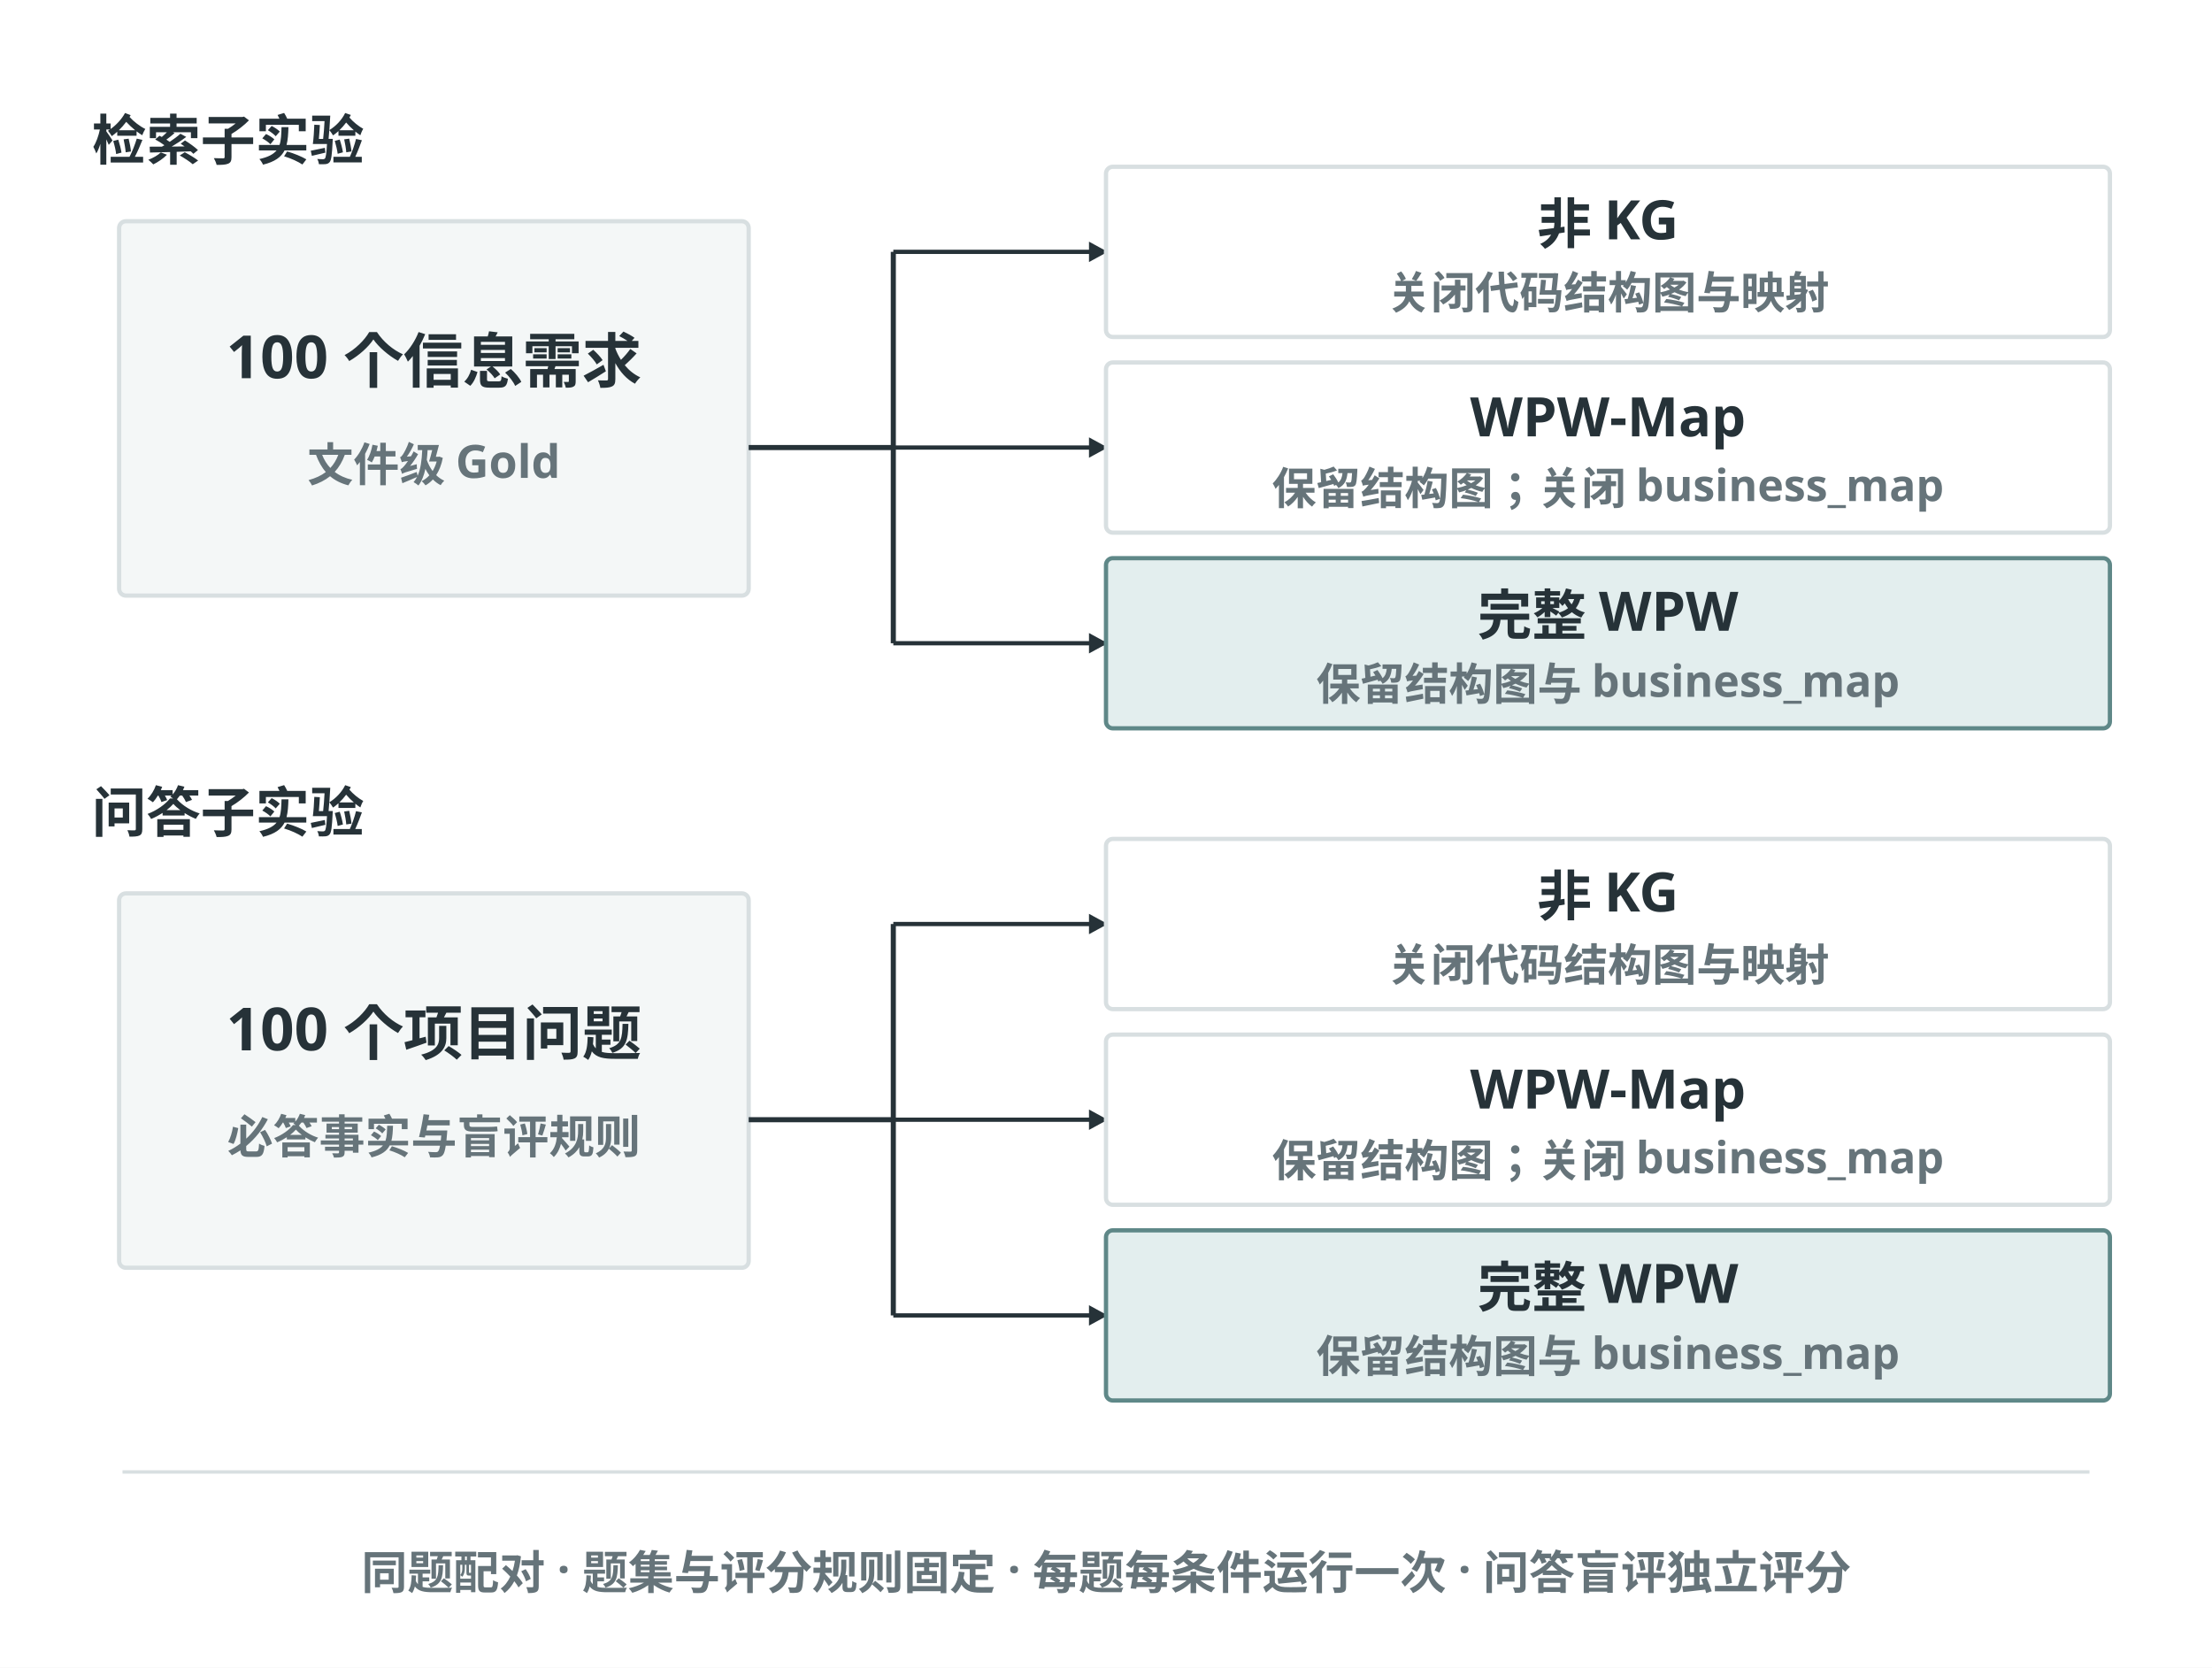
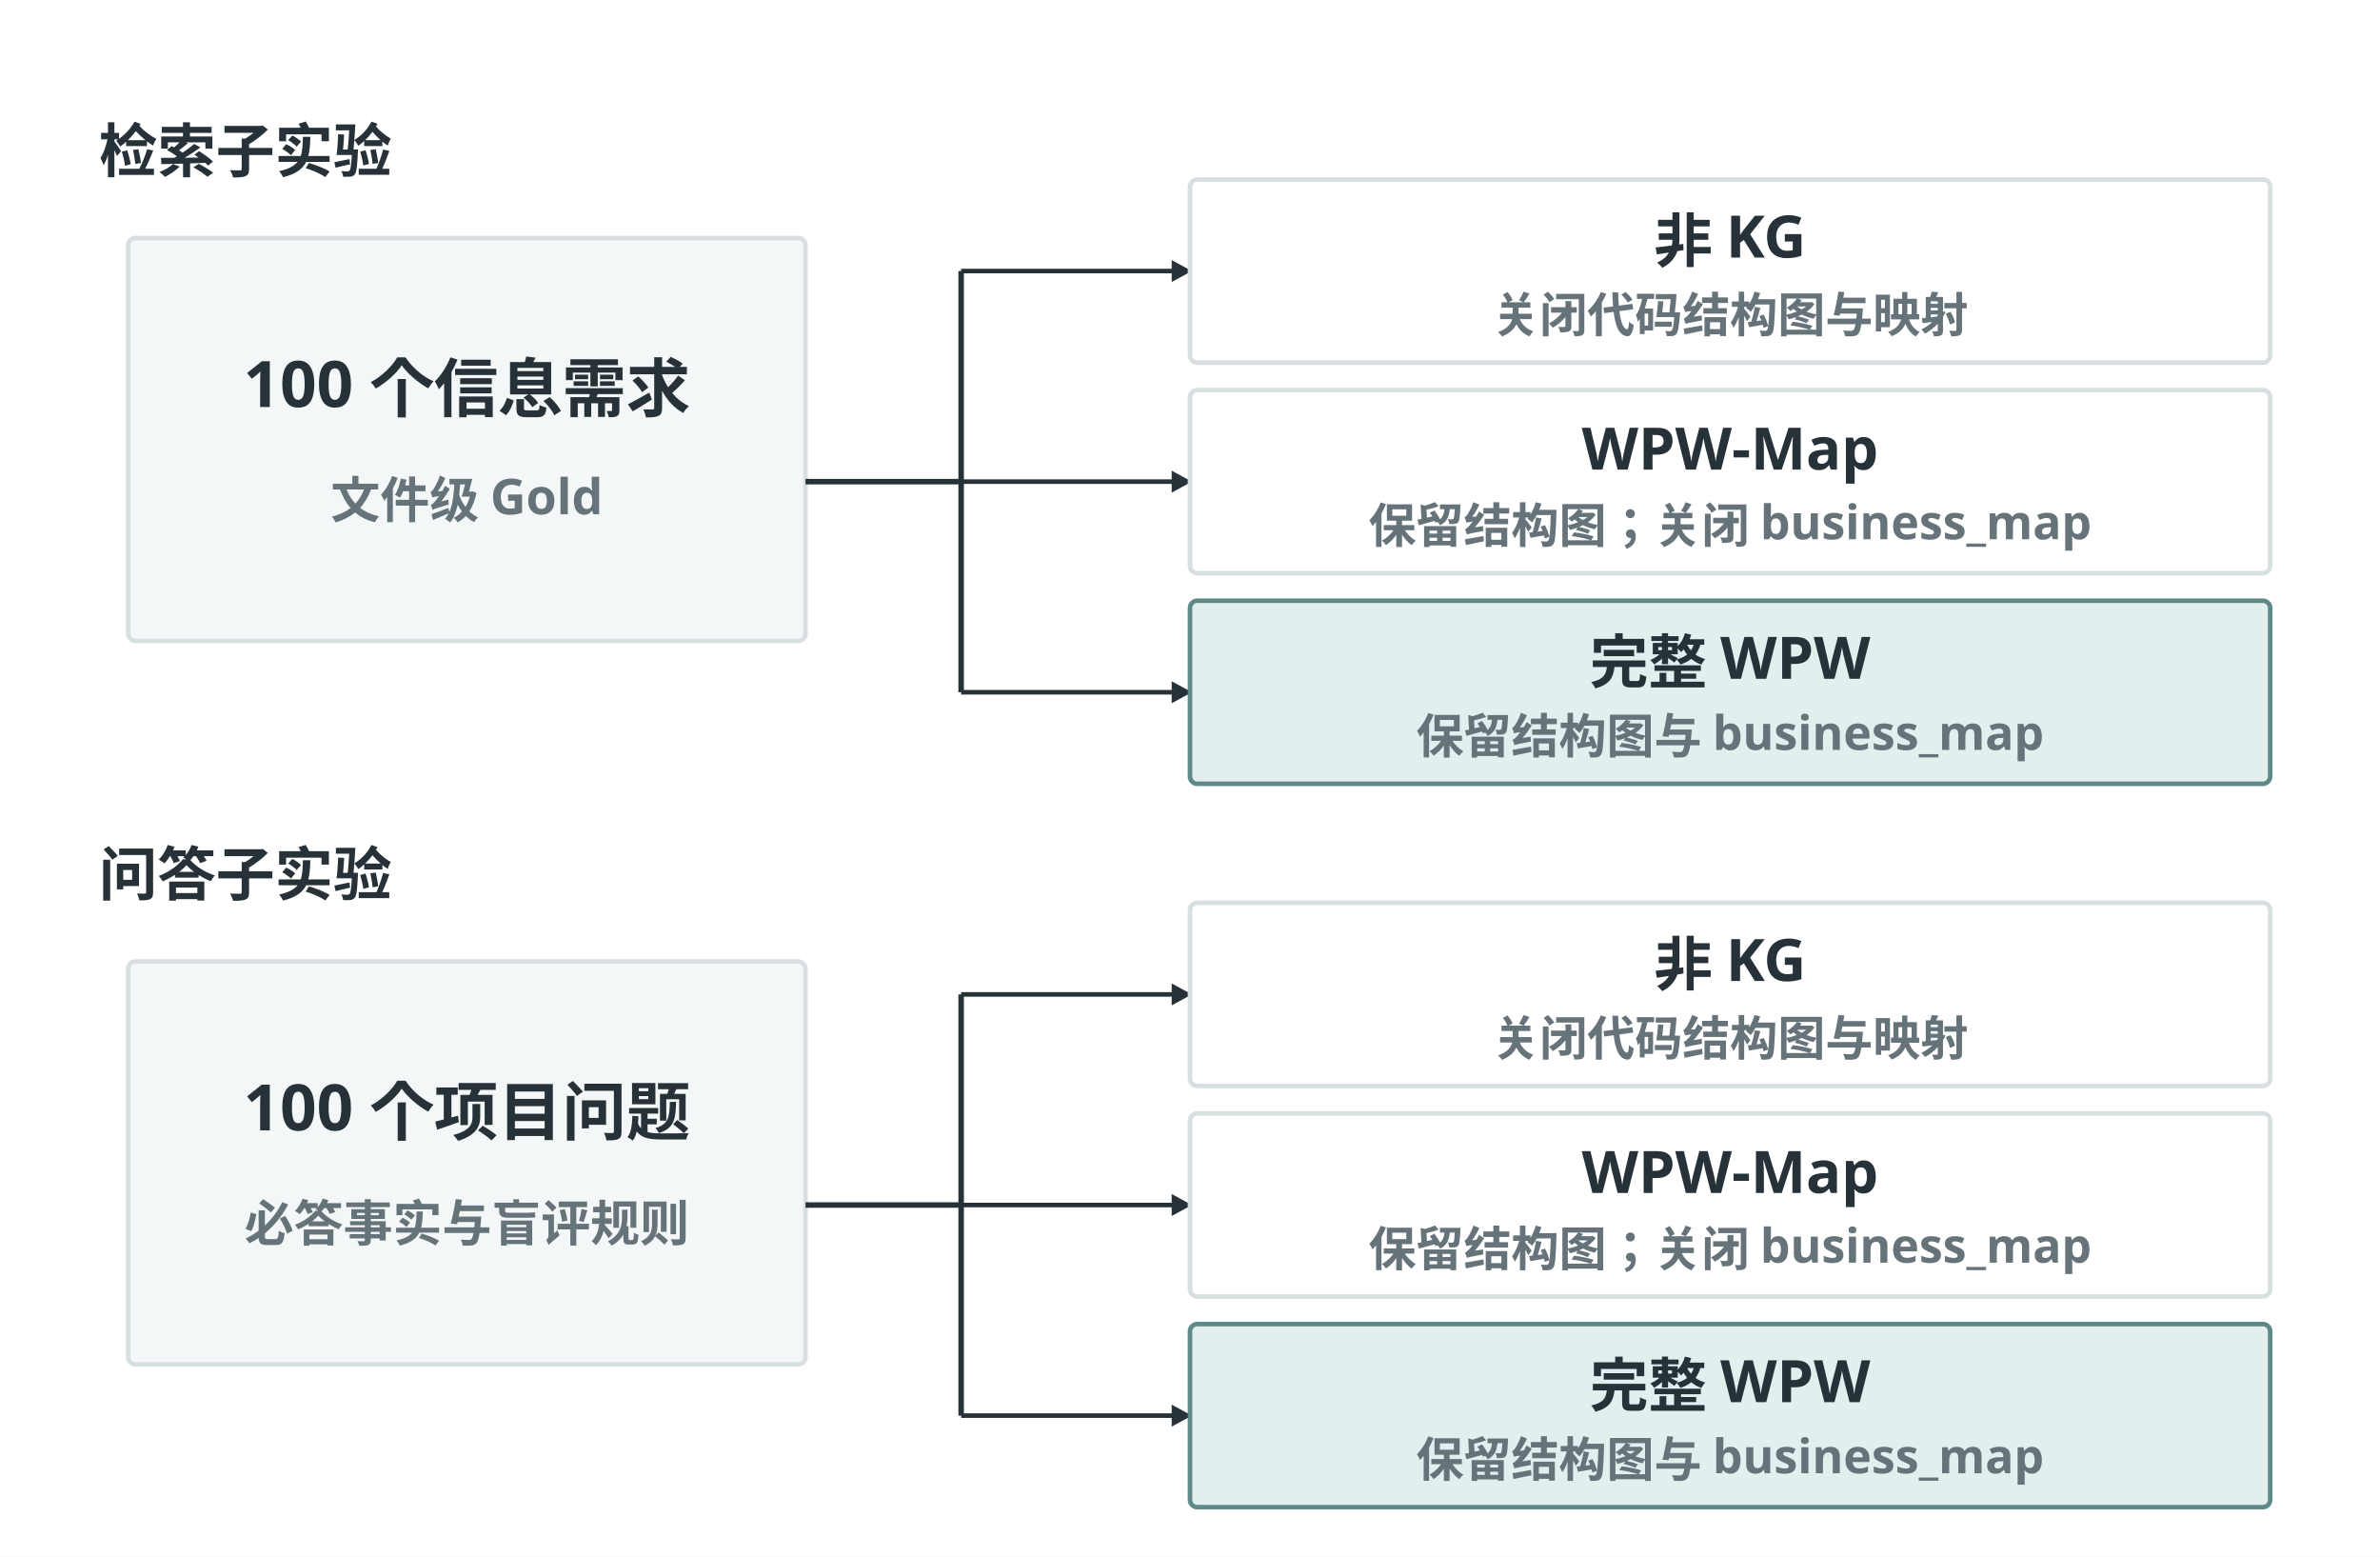
- <svg xmlns="http://www.w3.org/2000/svg" width="1300" height="980" viewBox="0 0 1300 980" role="img">
+ <svg xmlns="http://www.w3.org/2000/svg" width="1300" height="850" viewBox="0 0 1300 850" role="img">
  <defs>
    <marker id="arrow" markerWidth="12" markerHeight="12" refX="10" refY="6" orient="auto" markerUnits="userSpaceOnUse">
      <path d="M0 0 L11 6 L0 12 Z" fill="#263238" />
    </marker>
    <style>text{font-family:'Microsoft YaHei','SimHei',sans-serif} .muted{fill:#66747a} .small{font-size:23px} .label{font-size:29px} .main{font-size:36px;font-weight:600} .value{font-size:42px;font-weight:600}</style>
  </defs>
  <rect width="100%" height="100%" fill="#fff" />
  <text x="54" y="80" text-anchor="start" dominant-baseline="central" font-size="32" font-weight="700" fill="#263238" style="font-family:'Microsoft YaHei','SimHei',sans-serif">
    <tspan x="54" dy="0">检索子实验</tspan>
  </text>
  <rect x="70" y="130" width="370" height="220" rx="4" fill="#f4f7f7" stroke="#d8dfe1" stroke-width="2.5" />
  <text x="255" y="208" text-anchor="middle" dominant-baseline="central" font-size="35" font-weight="700" fill="#263238" style="font-family:'Microsoft YaHei','SimHei',sans-serif">
    <tspan x="255" dy="0">100 个信息需求</tspan>
  </text>
  <text x="255" y="271" text-anchor="middle" dominant-baseline="central" font-size="27" font-weight="600" fill="#66747a" style="font-family:'Microsoft YaHei','SimHei',sans-serif">
    <tspan x="255" dy="0">文件级 Gold</tspan>
  </text>
  <line x1="440" y1="263" x2="525" y2="263" stroke="#263238" stroke-width="3" />
  <line x1="525" y1="148" x2="525" y2="378" stroke="#263238" stroke-width="3" />
  <line x1="525" y1="148" x2="650" y2="148" stroke="#263238" stroke-width="2.5" marker-end="url(#arrow)" />
  <rect x="650" y="98" width="590" height="100" rx="4" fill="#fff" stroke="#d8dfe1" stroke-width="2.5" />
  <text x="945" y="129" text-anchor="middle" dominant-baseline="central" font-size="32" font-weight="700" fill="#263238" style="font-family:'Microsoft YaHei','SimHei',sans-serif">
    <tspan x="945" dy="0">非 KG</tspan>
  </text>
  <text x="945" y="170" text-anchor="middle" dominant-baseline="central" font-size="26" font-weight="600" fill="#66747a" style="font-family:'Microsoft YaHei','SimHei',sans-serif">
    <tspan x="945" dy="0">关闭代码结构图与映射</tspan>
  </text>
  <line x1="525" y1="263" x2="650" y2="263" stroke="#263238" stroke-width="2.5" marker-end="url(#arrow)" />
  <rect x="650" y="213" width="590" height="100" rx="4" fill="#fff" stroke="#d8dfe1" stroke-width="2.5" />
  <text x="945" y="244" text-anchor="middle" dominant-baseline="central" font-size="32" font-weight="700" fill="#263238" style="font-family:'Microsoft YaHei','SimHei',sans-serif">
    <tspan x="945" dy="0">WPW-Map</tspan>
  </text>
  <text x="945" y="285" text-anchor="middle" dominant-baseline="central" font-size="26" font-weight="600" fill="#66747a" style="font-family:'Microsoft YaHei','SimHei',sans-serif">
    <tspan x="945" dy="0">保留结构图；关闭 business_map</tspan>
  </text>
  <line x1="525" y1="378" x2="650" y2="378" stroke="#263238" stroke-width="2.5" marker-end="url(#arrow)" />
  <rect x="650" y="328" width="590" height="100" rx="4" fill="#e3eeee" stroke="#5f8888" stroke-width="2.5" />
  <text x="945" y="359" text-anchor="middle" dominant-baseline="central" font-size="32" font-weight="700" fill="#263238" style="font-family:'Microsoft YaHei','SimHei',sans-serif">
    <tspan x="945" dy="0">完整 WPW</tspan>
  </text>
  <text x="945" y="400" text-anchor="middle" dominant-baseline="central" font-size="26" font-weight="600" fill="#66747a" style="font-family:'Microsoft YaHei','SimHei',sans-serif">
    <tspan x="945" dy="0">保留结构图与 business_map</tspan>
  </text>
  <text x="54" y="475" text-anchor="start" dominant-baseline="central" font-size="32" font-weight="700" fill="#263238" style="font-family:'Microsoft YaHei','SimHei',sans-serif">
    <tspan x="54" dy="0">问答子实验</tspan>
  </text>
  <rect x="70" y="525" width="370" height="220" rx="4" fill="#f4f7f7" stroke="#d8dfe1" stroke-width="2.5" />
  <text x="255" y="603" text-anchor="middle" dominant-baseline="central" font-size="35" font-weight="700" fill="#263238" style="font-family:'Microsoft YaHei','SimHei',sans-serif">
    <tspan x="255" dy="0">100 个项目问题</tspan>
  </text>
  <text x="255" y="666" text-anchor="middle" dominant-baseline="central" font-size="27" font-weight="600" fill="#66747a" style="font-family:'Microsoft YaHei','SimHei',sans-serif">
    <tspan x="255" dy="0">必答事实与盲评规则</tspan>
  </text>
  <line x1="440" y1="658" x2="525" y2="658" stroke="#263238" stroke-width="3" />
  <line x1="525" y1="543" x2="525" y2="773" stroke="#263238" stroke-width="3" />
  <line x1="525" y1="543" x2="650" y2="543" stroke="#263238" stroke-width="2.5" marker-end="url(#arrow)" />
  <rect x="650" y="493" width="590" height="100" rx="4" fill="#fff" stroke="#d8dfe1" stroke-width="2.5" />
  <text x="945" y="524" text-anchor="middle" dominant-baseline="central" font-size="32" font-weight="700" fill="#263238" style="font-family:'Microsoft YaHei','SimHei',sans-serif">
    <tspan x="945" dy="0">非 KG</tspan>
  </text>
  <text x="945" y="565" text-anchor="middle" dominant-baseline="central" font-size="26" font-weight="600" fill="#66747a" style="font-family:'Microsoft YaHei','SimHei',sans-serif">
    <tspan x="945" dy="0">关闭代码结构图与映射</tspan>
  </text>
  <line x1="525" y1="658" x2="650" y2="658" stroke="#263238" stroke-width="2.5" marker-end="url(#arrow)" />
  <rect x="650" y="608" width="590" height="100" rx="4" fill="#fff" stroke="#d8dfe1" stroke-width="2.5" />
  <text x="945" y="639" text-anchor="middle" dominant-baseline="central" font-size="32" font-weight="700" fill="#263238" style="font-family:'Microsoft YaHei','SimHei',sans-serif">
    <tspan x="945" dy="0">WPW-Map</tspan>
  </text>
  <text x="945" y="680" text-anchor="middle" dominant-baseline="central" font-size="26" font-weight="600" fill="#66747a" style="font-family:'Microsoft YaHei','SimHei',sans-serif">
    <tspan x="945" dy="0">保留结构图；关闭 business_map</tspan>
  </text>
  <line x1="525" y1="773" x2="650" y2="773" stroke="#263238" stroke-width="2.5" marker-end="url(#arrow)" />
  <rect x="650" y="723" width="590" height="100" rx="4" fill="#e3eeee" stroke="#5f8888" stroke-width="2.5" />
  <text x="945" y="754" text-anchor="middle" dominant-baseline="central" font-size="32" font-weight="700" fill="#263238" style="font-family:'Microsoft YaHei','SimHei',sans-serif">
    <tspan x="945" dy="0">完整 WPW</tspan>
  </text>
  <text x="945" y="795" text-anchor="middle" dominant-baseline="central" font-size="26" font-weight="600" fill="#66747a" style="font-family:'Microsoft YaHei','SimHei',sans-serif">
    <tspan x="945" dy="0">保留结构图与 business_map</tspan>
  </text>
-   <line x1="72" y1="865" x2="1228" y2="865" stroke="#d8dfe1" stroke-width="2" />
-   <text x="650" y="922" text-anchor="middle" dominant-baseline="central" font-size="27" font-weight="600" fill="#66747a" style="font-family:'Microsoft YaHei','SimHei',sans-serif">
-     <tspan x="650" dy="0">同题配对  ·  题集与评分规则固定  ·  每题每条件运行一次  ·  问答盲评独立评分</tspan>
-   </text>
</svg>
